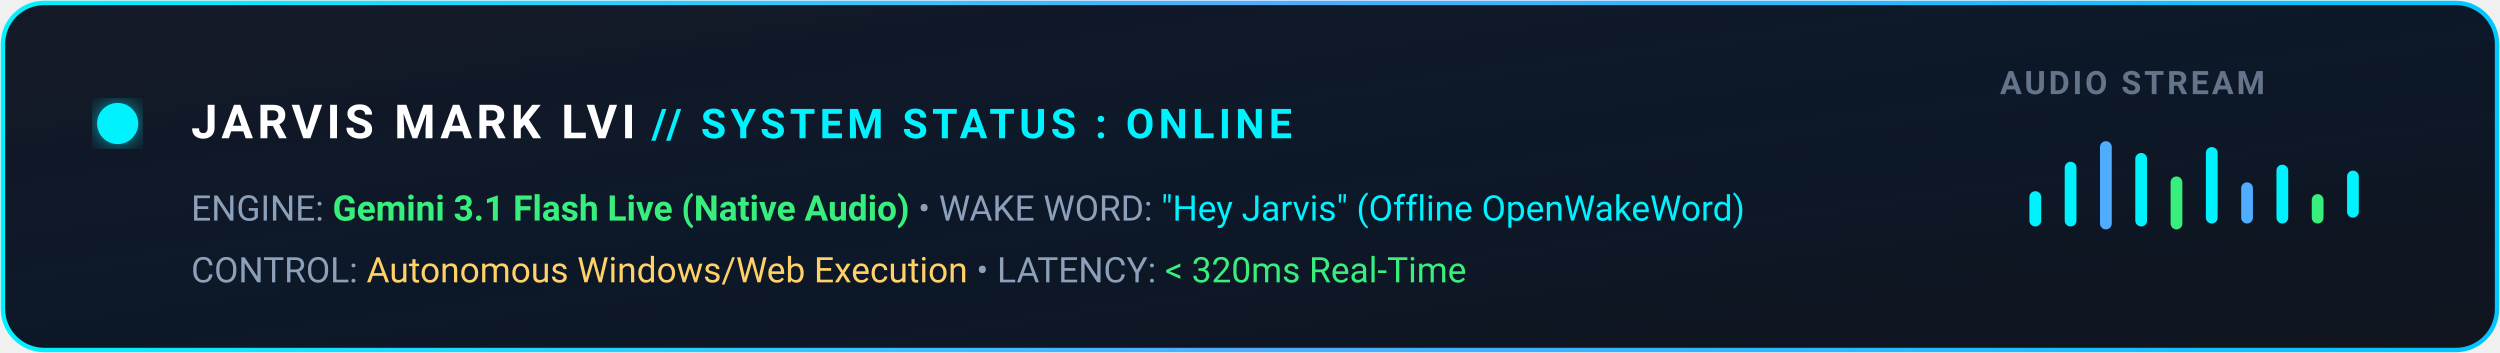
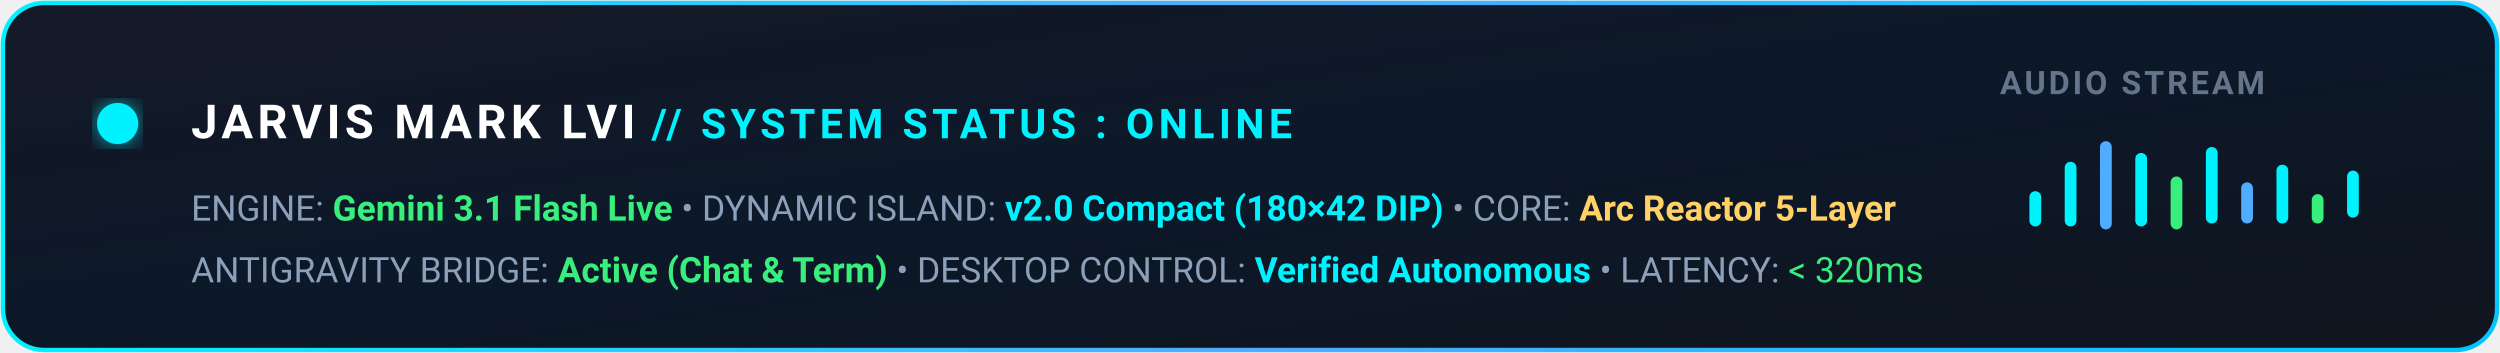
<svg xmlns="http://www.w3.org/2000/svg" width="850" height="120" viewBox="0 0 850 120" fill="none">
  <defs>
    <linearGradient id="bg-grad" x1="0%" y1="0%" x2="100%" y2="100%">
      <stop offset="0%" stop-color="#0a0f1d" stop-opacity="0.95" />
      <stop offset="50%" stop-color="#071324" stop-opacity="0.98" />
      <stop offset="100%" stop-color="#050a14" stop-opacity="0.95" />
    </linearGradient>
    <linearGradient id="border-glow" x1="0%" y1="0%" x2="100%" y2="0%">
      <stop offset="0%" stop-color="#00f2fe" />
      <stop offset="50%" stop-color="#4facfe" />
      <stop offset="100%" stop-color="#00c6ff" />
    </linearGradient>
    <filter id="glow" x="-20%" y="-20%" width="140%" height="140%">
      <feGaussianBlur stdDeviation="4" result="blur" />
      <feComposite in="SourceGraphic" in2="blur" operator="over" />
    </filter>
  </defs>
  <style>
    @keyframes pulse {
      0% { r: 6px; opacity: 1; }
      50% { r: 12px; opacity: 0; }
      100% { r: 6px; opacity: 1; }
    }
    @keyframes scanline {
      0% { transform: translateY(0); opacity: 0.15; }
      50% { opacity: 0.35; }
      100% { transform: translateY(118px); opacity: 0.15; }
    }
    @keyframes wave {
      0%, 100% { height: 10px; y: 65px; }
      50% { height: 28px; y: 47px; }
    }
    .pulsing-ring {
      animation: pulse 2s infinite ease-out;
      transform-origin: 40px 42px;
    }
    .wave-bar-1 { animation: wave 1.2s infinite ease-in-out; }
    .wave-bar-2 { animation: wave 0.9s infinite ease-in-out 0.2s; }
    .wave-bar-3 { animation: wave 1.4s infinite ease-in-out 0.4s; }
    .wave-bar-4 { animation: wave 0.8s infinite ease-in-out 0.1s; }
    .wave-bar-5 { animation: wave 1.1s infinite ease-in-out 0.3s; }
  </style>
  <rect x="1" y="1" width="848" height="118" rx="14" fill="url(#bg-grad)" stroke="url(#border-glow)" stroke-width="1.5" />
  <circle cx="40" cy="42" r="6" fill="#00f2fe" filter="url(#glow)" />
  <circle cx="40" cy="42" r="6" fill="none" stroke="#00f2fe" stroke-width="2" class="pulsing-ring" />
  <text x="65" y="47" font-family="-apple-system, BlinkMacSystemFont, 'Segoe UI', Roboto, Helvetica, Arial, sans-serif" font-size="16" font-weight="700" fill="#ffffff" letter-spacing="1.5">
    JARVIS MARK LVI <tspan fill="#00f2fe" font-weight="600" font-size="14"> // SYSTEM STATUS : ONLINE</tspan>
  </text>
  <text x="65" y="75" font-family="-apple-system, BlinkMacSystemFont, 'Segoe UI', Roboto, Helvetica, Arial, sans-serif" font-size="12" fill="#8ca0ba">
-     ENGINE: <tspan fill="#38ef7d" font-weight="600">Gemini 3.1 Flash Live (Native Audio)</tspan>  •  WAKE WORD: <tspan fill="#00f2fe">"Hey Jarvis" (Offline OpenWakeWord)</tspan>
+     ENGINE: <tspan fill="#38ef7d" font-weight="600">Gemini 3.1 Flash Live</tspan>  •  DYNAMIC ISLAND: <tspan fill="#00f2fe" font-weight="600">v2.0 Compact (180×42 DIP)</tspan>  •  CORE: <tspan fill="#ffd166" font-weight="600">Arc Reactor 5-Layer</tspan>
  </text>
  <text x="65" y="96" font-family="-apple-system, BlinkMacSystemFont, 'Segoe UI', Roboto, Helvetica, Arial, sans-serif" font-size="12" fill="#8ca0ba">
-     CONTROL: <tspan fill="#ffd166">Autonomous Windows/Web Execution</tspan>  •  LATENCY: <tspan fill="#38ef7d">&lt; 320ms Real-Time</tspan>
+     ANTIGRAVITY BRIDGE: <tspan fill="#38ef7d" font-weight="600">Active (Chat &amp; Term)</tspan>  •  DESKTOP CONTROL: <tspan fill="#00f2fe" font-weight="600">Verified Autonomous</tspan>  •  LATENCY: <tspan fill="#38ef7d">&lt; 320ms</tspan>
  </text>
  <g transform="translate(680, 0)">
    <text x="0" y="32" font-family="-apple-system, BlinkMacSystemFont, 'Segoe UI', Roboto, Helvetica, Arial, sans-serif" font-size="11" font-weight="600" fill="#64748b" letter-spacing="1">AUDIO STREAM</text>
    <rect class="wave-bar-1" x="10" y="65" width="4" height="12" rx="2" fill="#00f2fe" />
    <rect class="wave-bar-2" x="22" y="55" width="4" height="22" rx="2" fill="#00f2fe" />
    <rect class="wave-bar-3" x="34" y="48" width="4" height="30" rx="2" fill="#4facfe" />
    <rect class="wave-bar-4" x="46" y="52" width="4" height="25" rx="2" fill="#00f2fe" />
    <rect class="wave-bar-5" x="58" y="60" width="4" height="18" rx="2" fill="#38ef7d" />
    <rect class="wave-bar-2" x="70" y="50" width="4" height="26" rx="2" fill="#00f2fe" />
    <rect class="wave-bar-1" x="82" y="62" width="4" height="14" rx="2" fill="#4facfe" />
    <rect class="wave-bar-3" x="94" y="56" width="4" height="20" rx="2" fill="#00f2fe" />
    <rect class="wave-bar-4" x="106" y="66" width="4" height="10" rx="2" fill="#38ef7d" />
    <rect class="wave-bar-2" x="118" y="58" width="4" height="16" rx="2" fill="#00f2fe" />
  </g>
</svg>
